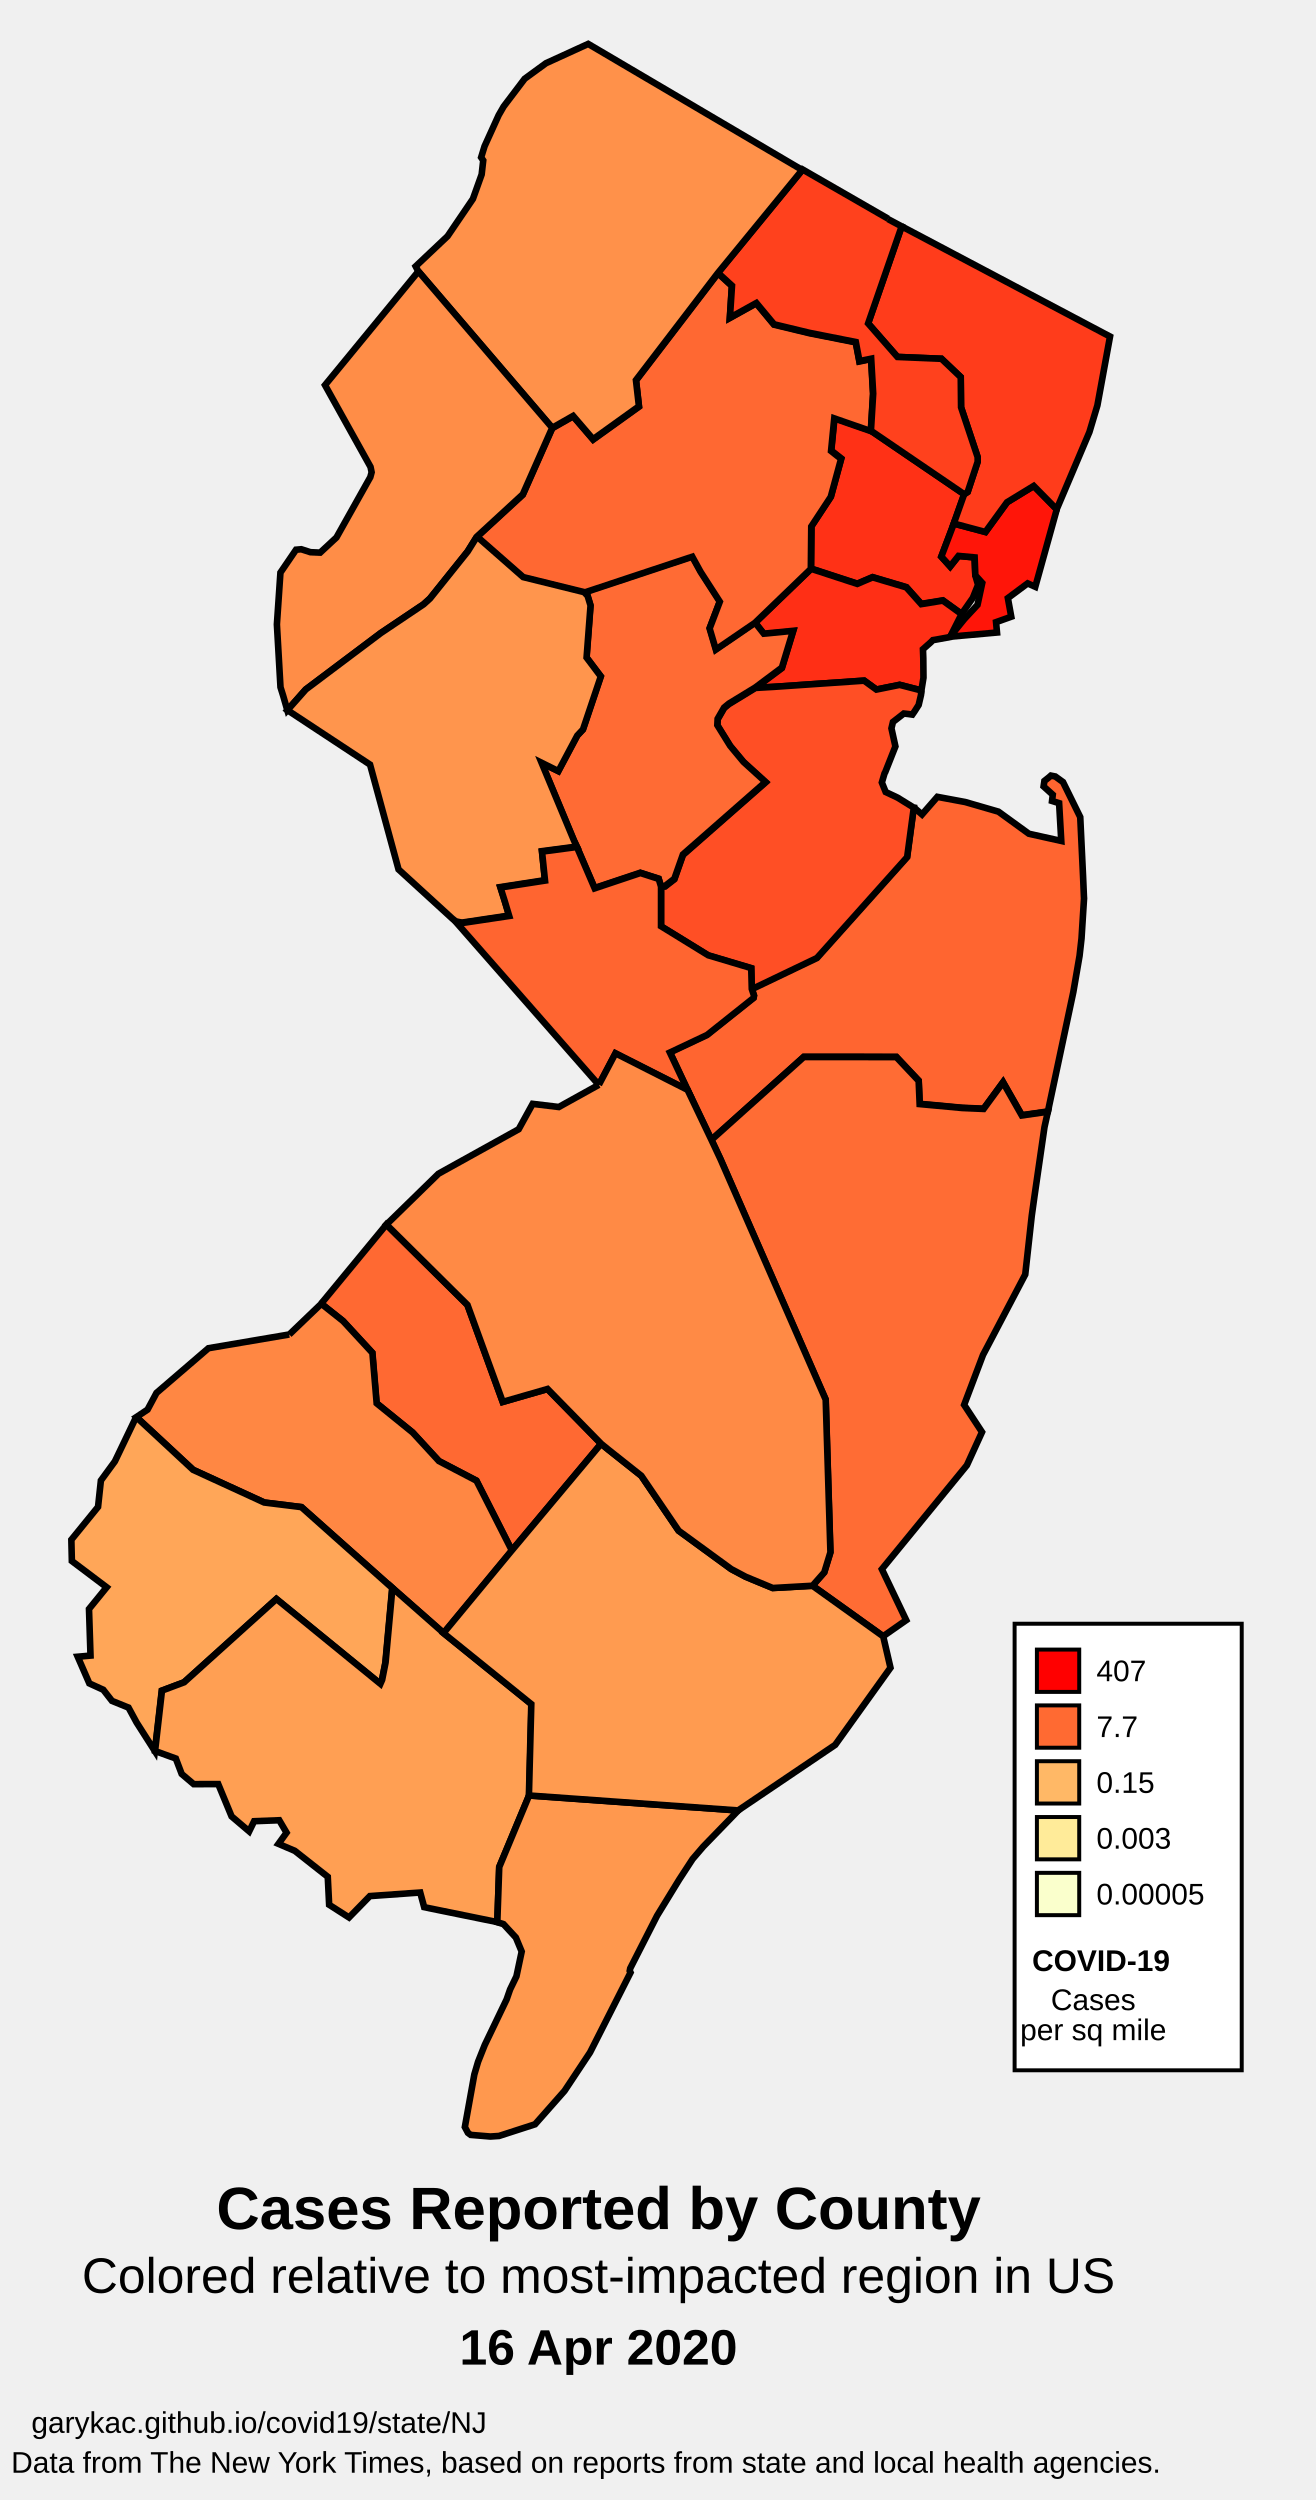
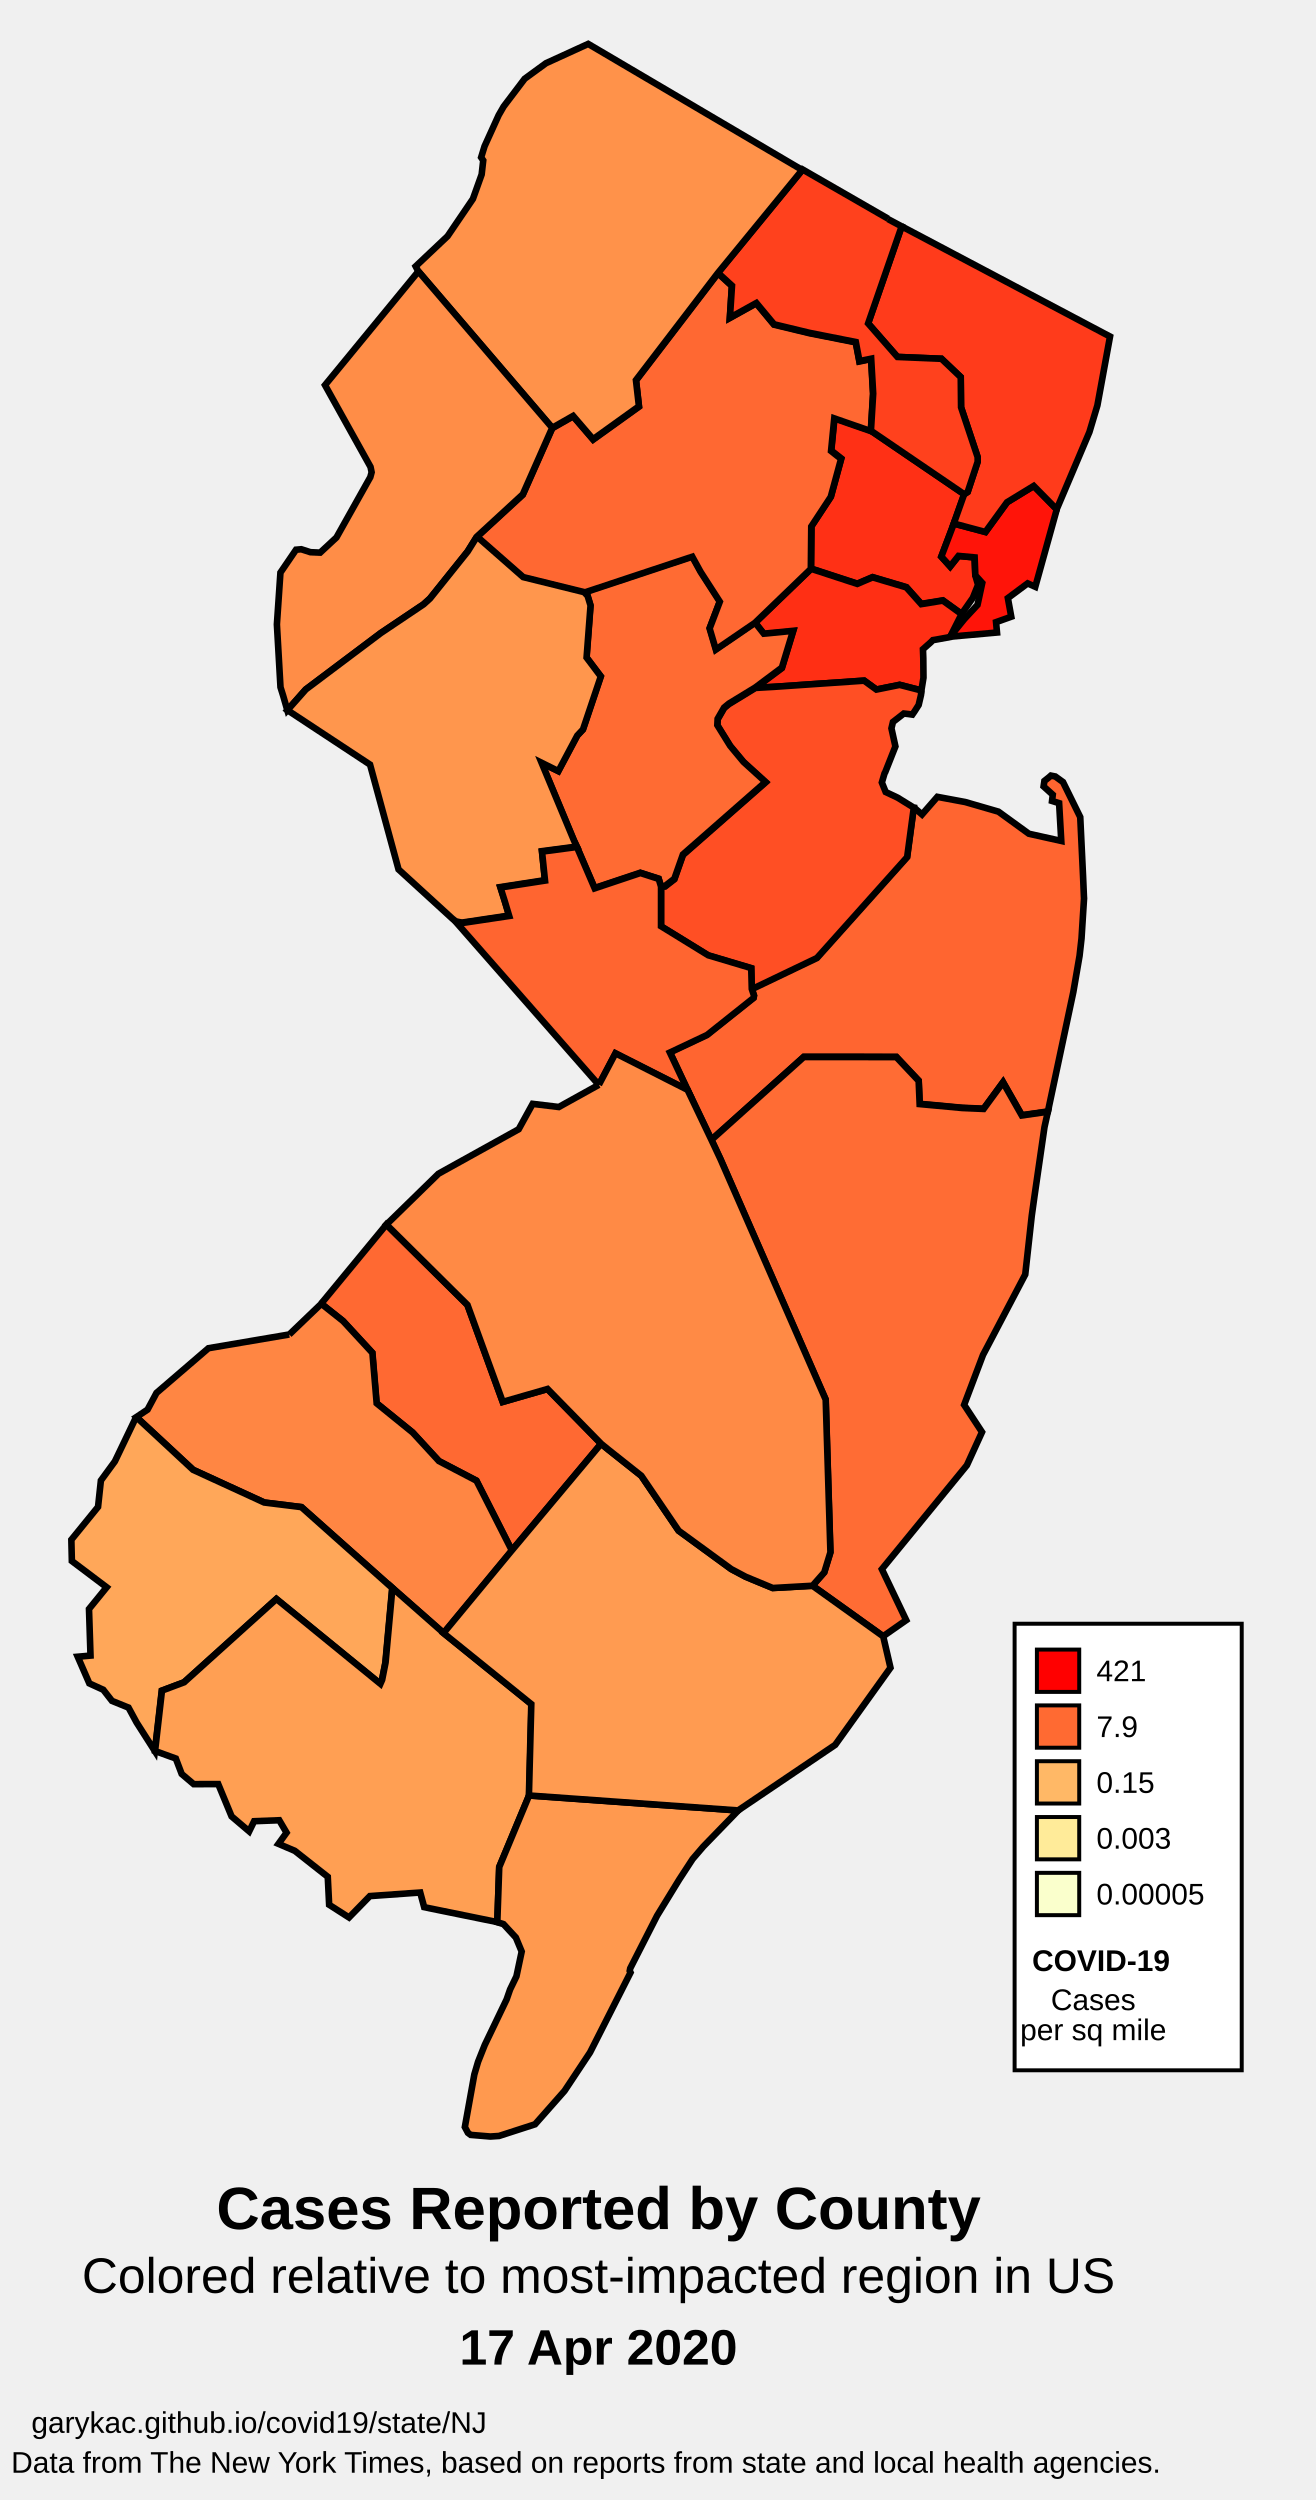
<svg xmlns="http://www.w3.org/2000/svg" width="330" height="627.07" version="1.0" id="svg2">
  <defs id="defs9439" />
  <style id="style6">
  #counties {fill:#d0d0d0;stroke:#000;stroke-width:.178;} 
  #borders {fill:none;stroke:#221e1f;stroke-width:.891;} 
  #separator {fill:none;stroke:#a9a9a9;stroke-width:2.318;}
  #legend-1 {fill:#ff0000;}
  #legend-2 {fill:#ff6a32;}
  #legend-3 {fill:#ffb866;}
  #legend-4 {fill:#ffeb99;}
  #legend-5 {fill:#faffcc;}
  #c34041 {fill:#ff8d47;}
-   #c34039 {fill:#ff2f15;}
-   #c34019 {fill:#ff954d;}
+   #c34039 {fill:#ff2f14;}
+   #c34019 {fill:#ff964d;}
  #c34011 {fill:#ff9f53;}
-   #c34013 {fill:#ff3116;}
-   #c34015 {fill:#ff8743;}
-   #c34017 {fill:#ff1509;}
-   #c34009 {fill:#ff984e;}
-   #c34003 {fill:#ff3c1b;}
-   #c34001 {fill:#ff9b50;}
+   #c34013 {fill:#ff3015;}
+   #c34015 {fill:#ff8643;}
+   #c34017 {fill:#ff1409;}
+   #c34009 {fill:#ff994f;}
+   #c34003 {fill:#ff3b1b;}
+   #c34001 {fill:#ff9b51;}
  #c34007 {fill:#ff6932;}
  #c34005 {fill:#ff8a45;}
  #c34021 {fill:#ff6530;}
  #c34025 {fill:#ff6530;}
-   #c34037 {fill:#ff914a;}
-   #c34035 {fill:#ff6b34;}
-   #c34033 {fill:#ffa658;}
+   #c34037 {fill:#ff924a;}
+   #c34035 {fill:#ff6b33;}
+   #c34033 {fill:#ffa759;}
  #c34031 {fill:#ff411d;}
-   #c34023 {fill:#ff4f25;}
+   #c34023 {fill:#ff4f24;}
  #c34027 {fill:#ff6832;}
  #c34029 {fill:#ff6c34;}
 </style>
  <g id="layer1" style="display:inline" transform="translate(0,1.0703125e-5)">
    <g id="g10509" transform="translate(-622.3246,8.460373)">
      <rect y="398.82" x="876.817" height="112.008" width="56.966" id="rect10421" style="fill:#ffffff;fill-opacity:1;stroke:#000000;stroke-width:1;stroke-linecap:round;stroke-linejoin:miter;stroke-miterlimit:4;stroke-dasharray:none;stroke-dashoffset:0;stroke-opacity:1" />
      <rect y="405.301" x="882.409" height="10.615" width="10.615" id="legend-1" style="stroke:#000000;stroke-width:1" />
      <rect style="stroke:#000000;stroke-width:1" id="legend-2" width="10.615" height="10.615" x="882.409" y="419.301" />
      <rect y="433.301" x="882.409" height="10.615" width="10.615" id="legend-3" style="stroke:#000000;stroke-width:1" />
      <rect style="stroke:#000000;stroke-width:1" id="legend-4" width="10.615" height="10.615" x="882.409" y="447.301" />
      <rect y="461.301" x="882.409" height="10.615" width="10.615" id="legend-5" style="stroke:#000000;stroke-width:1" />
      <text id="text10456" y="413.239" x="897.338" style="font-style:normal;font-weight:normal;font-size:7.5px;line-height:125%;font-family:sans-serif;letter-spacing:0px;word-spacing:0px;fill:#000000;fill-opacity:1;stroke:none;stroke-width:1px;stroke-linecap:butt;stroke-linejoin:miter;stroke-opacity:1" xml:space="preserve">
-         <tspan style="font-style:normal;font-variant:normal;font-weight:normal;font-stretch:normal;font-family:Arial;-inkscape-font-specification:Arial" y="413.239" x="897.338" id="tspan10458">407</tspan>
+         <tspan style="font-style:normal;font-variant:normal;font-weight:normal;font-stretch:normal;font-family:Arial;-inkscape-font-specification:Arial" y="413.239" x="897.338" id="tspan10458">421</tspan>
      </text>
      <text xml:space="preserve" style="font-style:normal;font-weight:normal;font-size:7.5px;line-height:125%;font-family:sans-serif;letter-spacing:0px;word-spacing:0px;fill:#000000;fill-opacity:1;stroke:none;stroke-width:1px;stroke-linecap:butt;stroke-linejoin:miter;stroke-opacity:1" x="897.338" y="427.239" id="text10460">
-         <tspan id="tspan10462" x="897.338" y="427.239" style="font-style:normal;font-variant:normal;font-weight:normal;font-stretch:normal;font-family:Arial;-inkscape-font-specification:Arial">7.7</tspan>
+         <tspan id="tspan10462" x="897.338" y="427.239" style="font-style:normal;font-variant:normal;font-weight:normal;font-stretch:normal;font-family:Arial;-inkscape-font-specification:Arial">7.9</tspan>
      </text>
      <text id="text10464" y="441.239" x="897.338" style="font-style:normal;font-weight:normal;font-size:7.5px;line-height:125%;font-family:sans-serif;letter-spacing:0px;word-spacing:0px;fill:#000000;fill-opacity:1;stroke:none;stroke-width:1px;stroke-linecap:butt;stroke-linejoin:miter;stroke-opacity:1" xml:space="preserve">
        <tspan style="font-style:normal;font-variant:normal;font-weight:normal;font-stretch:normal;font-family:Arial;-inkscape-font-specification:Arial" y="441.239" x="897.338" id="tspan10466">0.15</tspan>
      </text>
      <text xml:space="preserve" style="font-style:normal;font-weight:normal;font-size:7.5px;line-height:125%;font-family:sans-serif;letter-spacing:0px;word-spacing:0px;fill:#000000;fill-opacity:1;stroke:none;stroke-width:1px;stroke-linecap:butt;stroke-linejoin:miter;stroke-opacity:1" x="897.338" y="455.239" id="text10468">
        <tspan id="tspan10470" x="897.338" y="455.239" style="font-style:normal;font-variant:normal;font-weight:normal;font-stretch:normal;font-family:Arial;-inkscape-font-specification:Arial">0.003</tspan>
      </text>
      <text id="text10472" y="469.239" x="897.338" style="font-style:normal;font-weight:normal;font-size:7.5px;line-height:125%;font-family:sans-serif;letter-spacing:0px;word-spacing:0px;fill:#000000;fill-opacity:1;stroke:none;stroke-width:1px;stroke-linecap:butt;stroke-linejoin:miter;stroke-opacity:1" xml:space="preserve">
        <tspan style="font-style:normal;font-variant:normal;font-weight:normal;font-stretch:normal;font-family:Arial;-inkscape-font-specification:Arial" y="469.239" x="897.338" id="tspan10474">0.00005</tspan>
      </text>
      <g transform="translate(0,-2.192453)" id="g10492">
        <text xml:space="preserve" style="font-style:normal;font-weight:normal;font-size:7.5px;line-height:125%;font-family:sans-serif;text-align:center;letter-spacing:0px;word-spacing:0px;text-anchor:middle;fill:#000000;fill-opacity:1;stroke:none;stroke-width:1px;stroke-linecap:butt;stroke-linejoin:miter;stroke-opacity:1" x="905.319" y="497.919" id="text10480">
          <tspan id="tspan10482" x="905.319" y="497.919" style="font-style:normal;font-variant:normal;font-weight:normal;font-stretch:normal;font-family:Arial;-inkscape-font-specification:Arial;text-align:center;text-anchor:middle">Cases</tspan>
        </text>
        <text id="text10484" y="505.458" x="905.319" style="font-style:normal;font-weight:normal;font-size:7.5px;line-height:125%;font-family:sans-serif;text-align:center;letter-spacing:0px;word-spacing:0px;text-anchor:middle;fill:#000000;fill-opacity:1;stroke:none;stroke-width:1px;stroke-linecap:butt;stroke-linejoin:miter;stroke-opacity:1" xml:space="preserve">
          <tspan style="font-style:normal;font-variant:normal;font-weight:normal;font-stretch:normal;font-family:Arial;-inkscape-font-specification:Arial;text-align:center;text-anchor:middle" y="505.458" x="905.319" id="tspan10486">per sq mile</tspan>
        </text>
      </g>
      <text id="text10488" y="485.919" x="905.319" style="font-style:normal;font-weight:normal;font-size:7.5px;line-height:125%;font-family:sans-serif;text-align:center;letter-spacing:0px;word-spacing:0px;text-anchor:middle;fill:#000000;fill-opacity:1;stroke:none;stroke-width:1px;stroke-linecap:butt;stroke-linejoin:miter;stroke-opacity:1" xml:space="preserve">
        <tspan style="font-style:normal;font-variant:normal;font-weight:bold;font-stretch:normal;font-family:Arial;-inkscape-font-specification:'Arial Bold';text-align:center;text-anchor:middle" y="485.919" x="905.319" id="tspan10490">COVID-19</tspan>
      </text>
    </g>
    <text xml:space="preserve" style="font-style:normal;font-weight:normal;font-size:7.5px;line-height:125%;font-family:sans-serif;text-align:center;letter-spacing:0px;word-spacing:0px;text-anchor:middle;fill:#000000;fill-opacity:1;stroke:none;stroke-width:1px;stroke-linecap:butt;stroke-linejoin:miter;stroke-opacity:1" x="151.849" y="620.237" id="text10498">
      <tspan id="tspan10500" x="151.849" y="620.237" style="font-style:normal;font-variant:normal;font-weight:normal;font-stretch:normal;font-family:Arial;-inkscape-font-specification:Arial;text-align:center;text-anchor:middle">Data from The New York Times, based on reports from state and local health agencies.</tspan>
    </text>
    <g id="g10510" transform="translate(-504.6264,0.4679467)">
      <text xml:space="preserve" style="font-style:normal;font-weight:normal;font-size:7.5px;line-height:125%;font-family:sans-serif;text-align:center;letter-spacing:0px;word-spacing:0px;text-anchor:middle;fill:#000000;fill-opacity:1;stroke:none;stroke-width:1px;stroke-linecap:butt;stroke-linejoin:miter;stroke-opacity:1" x="661.613" y="558.64" id="text10502">
        <tspan id="tspan10504" x="661.613" y="558.64" style="font-style:normal;font-variant:normal;font-weight:bold;font-stretch:normal;font-size:15px;font-family:Arial;-inkscape-font-specification:'Arial Bold';text-align:center;text-anchor:middle">Cases Reported by County</tspan>
      </text>
      <text id="text10506" y="574.64" x="661.57" style="font-style:normal;font-weight:normal;font-size:7.5px;line-height:125%;font-family:sans-serif;text-align:center;letter-spacing:0px;word-spacing:0px;text-anchor:middle;fill:#000000;fill-opacity:1;stroke:none;stroke-width:1px;stroke-linecap:butt;stroke-linejoin:miter;stroke-opacity:1" xml:space="preserve">
        <tspan style="font-style:normal;font-variant:normal;font-weight:normal;font-stretch:normal;font-size:12.5px;font-family:Arial;-inkscape-font-specification:Arial;text-align:center;text-anchor:middle" y="574.64" x="661.57" id="tspan10508">Colored relative to most-impacted region in US</tspan>
      </text>
      <text xml:space="preserve" style="font-style:normal;font-weight:normal;font-size:7.5px;line-height:125%;font-family:sans-serif;text-align:center;letter-spacing:0px;word-spacing:0px;text-anchor:middle;fill:#000000;fill-opacity:1;stroke:none;stroke-width:1px;stroke-linecap:butt;stroke-linejoin:miter;stroke-opacity:1" x="661.57" y="592.64" id="text10536">
-         <tspan id="tspan10538" x="661.57" y="592.64" style="font-style:normal;font-variant:normal;font-weight:bold;font-stretch:normal;font-size:12.5px;font-family:Arial;-inkscape-font-specification:'Arial Bold';text-align:center;text-anchor:middle">16 Apr 2020</tspan>
+         <tspan id="tspan10538" x="661.57" y="592.64" style="font-style:normal;font-variant:normal;font-weight:bold;font-stretch:normal;font-size:12.5px;font-family:Arial;-inkscape-font-specification:'Arial Bold';text-align:center;text-anchor:middle">17 Apr 2020</tspan>
      </text>
    </g>
    <text id="text10516" y="610.237" x="7.866" style="font-style:normal;font-weight:normal;font-size:7.5px;line-height:125%;font-family:sans-serif;text-align:end;letter-spacing:0px;word-spacing:0px;text-anchor:end;fill:#000000;fill-opacity:1;stroke:none;stroke-width:1px;stroke-linecap:butt;stroke-linejoin:miter;stroke-opacity:1" xml:space="preserve">
      <tspan style="font-style:normal;font-variant:normal;font-weight:normal;font-stretch:normal;font-family:Arial;-inkscape-font-specification:Arial;text-align:start;text-anchor:start" y="610.237" x="7.866" id="tspan10518">garykac.github.io/covid19/state/NJ</tspan>
    </text>
  </g>
  <g id="layer2" style="display:inline;fill:#fff;stroke:#000;stroke-width:.178;" transform="translate(0,1.0703125e-5)">
    <g id="g25761" transform="matrix(9.136597,1.812447,-1.812447,9.136597,-7596.108,-3365.373)">
      <path id="c34025" d="m 898.58,212.247 0.259,0.148 0.313,-0.546 0.762,-0.009 0.929,0.08 0.919,0.424 0.894,0.021 -0.255,-0.987 -0.198,-0.021 -0.014,-0.169 -0.286,-0.171 -0.007,-0.149 0.089,-0.105 0.055,-0.07 0.121,0 0.232,0.107 0.639,0.835 0.385,1.55 0.13,0.535 0.011,0.04 0.144,1.075 0.039,0.467 0.025,0.99 -0.045,3.287 -0.669,0.236 -0.669,-0.774 -0.374,0.802 -0.571,0.088 -1.144,0.119 -0.148,-0.609 -0.715,-0.51 -2.444,0.483 -2.007,2.676 -0.893,-1.196 -0.665,-0.901 0.891,-0.659 1.034,-1.221 0,-0.06 -0.095,-0.168 1.559,-1.166 1.854,-3.136 -0.084,-1.347" style="stroke:#000" />
      <path id="c34029" d="m 894.98,222.097 2.007,-2.676 2.444,-0.483 0.715,0.51 0.148,0.609 1.144,-0.119 0.571,-0.088 0.374,-0.802 0.669,0.774 0.669,-0.235 -0.009,0.426 0.098,1.879 0.03,0.523 0.136,1.59 -0.694,2.345 -0.237,1.418 0.615,0.626 -0.226,0.956 -1.701,3.19 0.91,1.219 -0.524,0.546 -2.134,-0.967 0.241,-0.415 0.057,-0.562 -0.925,-4.009 -4.042,-5.804 -0.337,-0.458" style="stroke:#000" />
      <path id="c34013" d="m 895.48,202.527 2.797,1.189 -0.121,0.829 -0.158,0.939 0.285,0.213 0.165,-0.321 0.434,-0.045 0.112,0.469 0.122,0.237 -0.07,0.371 -0.211,0.481 -0.566,-0.259 -0.552,0.206 -0.482,-0.364 -0.945,-0.088 -0.37,0.253 -1.3,-0.157 -0.211,-1.122 0.359,-0.884 0.074,-1.059 -0.306,-0.156 -0.086,-0.878 1.032,0.144" style="stroke:#000" />
      <path id="c34039" d="m 894.62,206.487 1.3,0.157 0.37,-0.253 0.945,0.088 0.482,0.364 0.552,-0.206 0.566,0.259 -0.186,0.666 -0.356,0.141 -0.08,0.03 -0.039,0.06 -0.176,0.232 0.056,0.236 0.107,0.515 0.012,0.346 -0.604,-0.034 -0.589,0.246 -0.371,-0.171 -2.349,0.636 -0.483,0.125 0.595,-0.661 0.103,-1.03 -0.758,0.228 -0.293,-0.251 1.196,-1.719" style="stroke:#000" />
      <path id="c34017" d="m 900.8,203.627 -0.162,2.161 -0.22,-0.05 -0.445,0.492 0.187,0.474 -0.373,0.223 0.079,0.269 -1.218,0.357 0.287,-0.545 0.272,-0.441 0.01,-0.602 -0.223,-0.167 -0.112,-0.469 -0.434,0.045 -0.165,0.321 -0.285,-0.213 0.158,-0.939 0.88,0.058 0.415,-0.899 0.62,-0.571 0.729,0.496" style="stroke:#000" />
      <path id="c34003" d="m 895.22,196.967 6.081,1.819 0.027,1.884 -0.071,0.747 -0.46,2.211 -0.729,-0.496 -0.62,0.571 -0.415,0.899 -0.88,-0.058 0.121,-0.829 0.08,-0.08 0.105,-0.85 -0.025,-0.122 -0.699,-1.228 -0.166,-0.795 -0.605,-0.384 -1.173,0.182 -0.95,-0.732 0.378,-2.739" style="stroke:#000" />
      <path id="c34023" d="m 898.17,209.117 0.016,0.129 -0.009,0.273 -0.076,0.195 -0.041,0.094 -0.112,0.006 -0.119,0.01 -0.242,0.28 -0.007,0.176 0.2,0.457 -0.135,0.737 -0.011,0.03 -0.023,0.257 0.151,0.231 0.343,0.086 0.471,0.176 0.01,0 0.084,1.347 -1.854,3.136 -1.559,1.166 -0.124,-0.548 -1.204,-0.114 -1.398,-0.52 -0.207,-1.046 0.105,-0.03 0.209,-0.241 0.099,-0.686 1.802,-2.349 -0.687,-0.414 -0.435,-0.353 -0.449,-0.481 -0.025,-0.168 0.112,-0.331 0.105,-0.129 0.617,-0.568 0.483,-0.125 2.349,-0.636 0.371,0.171 0.589,-0.246 0.604,0.034" style="stroke:#000" />
      <path id="c34035" d="m 893.42,208.197 0.293,0.251 0.758,-0.228 -0.103,1.03 -0.595,0.661 -0.617,0.568 -0.105,0.129 -0.112,0.331 0.025,0.168 0.449,0.481 0.435,0.353 0.687,0.414 -1.802,2.349 -0.099,0.686 -0.209,0.241 -0.105,0.03 -0.102,-0.191 -0.515,-0.06 -1.127,0.644 -0.69,-1.004 -0.107,-0.144 -1.263,-1.884 0.487,0.132 0.313,-1.038 0.119,-0.191 0.193,-1.494 -0.475,-0.424 -0.168,-1.395 -0.128,-0.24 -0.112,-0.08 2.676,-1.519 0.299,0.356 0.664,0.688 -0.129,0.761 0.275,0.524 0.891,-0.909" style="stroke:#000" />
      <path id="c34027" d="m 890.61,199.167 0.438,0.266 0.113,0.856 0.621,-0.526 0.58,0.47 0.98,0.04 1.272,0 0.196,0.485 0.297,-0.125 0.236,0.911 0.135,0.993 -1.032,-0.144 0.086,0.878 0.306,0.156 -0.074,1.059 -0.359,0.884 0.211,1.122 -1.196,1.719 -0.891,0.909 -0.275,-0.524 0.129,-0.761 -0.664,-0.688 -0.299,-0.356 -2.676,1.519 -1.688,-0.078 -1.431,-0.828 0.994,-1.361 0.429,-1.911 0.491,-0.425 0.65,0.51 1.038,-1.109 -0.216,-0.676 1.599,-3.251" style="stroke:#000" />
      <path id="c34031" d="m 894.82,196.847 0.401,0.121 -0.378,2.739 0.95,0.732 1.173,-0.182 0.605,0.384 0.166,0.795 0.699,1.228 0.025,0.122 -0.105,0.85 -0.08,0.08 -2.797,-1.189 -0.135,-0.993 -0.236,-0.911 -0.297,0.125 -0.196,-0.485 -1.272,0 -0.98,-0.04 -0.58,-0.47 -0.621,0.526 -0.113,-0.856 -0.438,-0.266 1.694,-3.173 2.516,0.852" style="stroke:#000" />
      <path id="c34037" d="m 892.3,195.997 -1.694,3.173 -1.599,3.251 0.216,0.676 -1.038,1.109 -0.65,-0.51 -0.491,0.425 -4.356,-3.432 -0.096,-0.119 0.685,-0.963 0.474,-1.118 0.103,-0.692 -0.032,-0.378 -0.071,-0.07 0.032,-0.313 0.209,-0.892 0.087,-0.257 0.41,-0.843 0.481,-0.522 1.014,-0.731 6.315,2.209" style="stroke:#000" />
      <path id="c34041" d="m 882.69,200.687 4.356,3.432 -0.429,1.911 -0.994,1.361 -0.166,0.44 -0.749,1.439 -0.137,0.185 -0.979,0.983 -1.688,1.884 -0.376,0.644 -0.187,-0.362 -0.114,-0.209 -0.424,-1.64 -0.178,-1.387 0.292,-0.686 0.136,-0.04 0.257,0.03 0.26,-0.04 0.351,-0.486 0.578,-1.771 0.009,-0.135 -0.057,-0.136 -1.631,-1.922 1.872,-3.496" style="stroke:#000" />
      <path id="c34019" d="m 885.63,207.387 1.431,0.828 1.688,0.078 0.112,0.08 0.128,0.24 0.168,1.395 0.475,0.424 -0.193,1.494 -0.119,0.191 -0.313,1.038 -0.487,-0.132 1.263,1.884 0.107,0.144 -0.896,0.304 0.231,0.75 -1.141,0.416 0.179,0.327 0.201,0.379 -1.211,0.435 -0.168,0 -0.114,-0.06 -1.671,-1.013 -1.302,-2.619 -2.466,-1.005 0.376,-0.644 1.688,-1.884 0.979,-0.983 0.137,-0.185 0.749,-1.439 0.166,-0.44" style="stroke:#000" />
      <path id="c34021" d="m 889.89,215.057 0.69,1.004 1.127,-0.644 0.515,0.06 0.102,0.191 0.207,1.046 1.398,0.52 1.204,0.114 0.124,0.548 0.095,0.168 0,0.06 -1.034,1.221 -0.891,0.659 0.665,0.901 -2.096,-0.588 -0.273,0.918 -4.636,-3.561 0.168,0 1.211,-0.435 -0.201,-0.379 -0.179,-0.327 1.141,-0.416 -0.231,-0.75 0.896,-0.304" style="stroke:#000" />
      <path id="c34007" d="m 885.53,228.467 1.309,-2.433 2.562,1.698 1.44,2.377 1.115,-0.576 1.705,1.167 -1.801,3.288 -1.304,-1.662 -1.094,-0.321 -0.843,-0.617 -1.105,-0.583 -0.377,-1.311 -0.94,-0.685 -0.667,-0.344" style="stroke:#000" />
      <path id="c34015" d="m 884.85,229.447 0.686,-0.981 0.667,0.344 0.94,0.685 0.377,1.311 1.105,0.583 0.843,0.617 1.094,0.321 1.304,1.662 -1.371,2.54 -1.592,-0.925 -2.823,-1.661 -1.006,0.073 -2.052,-0.491 -1.777,-1.097 0.256,-0.255 0.149,-0.489 1.138,-1.452 2.061,-0.786" style="stroke:#000" />
      <path id="c34033" d="m 881.24,232.427 1.777,1.097 2.052,0.491 1.006,-0.073 2.823,1.661 0.21,2.007 0,0.476 -0.025,0.113 -3.19,-1.696 -2.002,2.684 -0.542,0.336 0.134,1.632 -0.632,-0.66 -0.291,-0.351 -0.473,-0.091 -0.287,-0.248 -0.402,-0.095 -0.447,-0.644 0.332,-0.097 -0.284,-1.223 0.353,-0.666 -1.057,-0.511 -0.125,-0.56 0.533,-1.007 -0.063,-0.712 0.269,-0.578 0.329,-1.282" style="stroke:#000" />
      <path id="c34011" d="m 893.6,240.367 -0.413,2.044 0.238,1.466 -2.01,-0.011 -0.182,-0.367 -1.311,0.359 -0.439,0.674 -0.591,-0.232 -0.183,-0.731 -1.006,-0.513 -0.469,-0.099 0.155,-0.338 -0.258,-0.29 -0.658,0.157 -0.078,0.294 -0.543,-0.303 -0.522,-0.783 -0.648,0.13 -0.37,-0.206 -0.236,-0.377 -0.588,-0.09 -0.134,-1.632 0.542,-0.336 2.002,-2.684 3.19,1.696 0.025,-0.113 0,-0.476 -0.21,-2.007 1.592,0.925 2.692,1.415 0.416,2.426" style="stroke:#000" />
      <path id="c34009" d="m 893.6,240.367 5.604,-0.701 -0.733,1.134 -0.218,0.387 -0.248,0.617 -0.394,1.067 -0.433,1.53 0,0.07 0.007,0.01 0.023,0.03 -0.651,2.323 -0.472,1.148 -0.604,1.038 -0.891,0.497 -0.225,0.06 -0.53,0.06 -0.082,-0.04 -0.112,-0.137 -0.025,-1.437 0.032,-0.355 0.089,-0.481 0.339,-1.318 0.039,-0.28 0.099,-0.38 0.009,-0.682 -0.227,-0.339 -0.396,-0.289 -0.175,-0.02 -0.238,-1.466 0.413,-2.044" style="stroke:#000" />
      <path id="c34001" d="m 902.12,234.307 0.357,0.792 -1.056,2.326 -2.221,2.241 -5.604,0.701 -0.416,-2.426 -2.692,-1.415 1.371,-2.54 1.801,-3.288 0.242,0.128 0.986,0.507 1.273,1.255 1.59,0.738 0.426,0.128 0.77,0.154 1.038,-0.268 2.134,0.967" style="stroke:#000" />
      <path id="c34005" d="m 891.72,221.227 0.273,-0.918 2.096,0.588 0.893,1.196 0.337,0.458 4.042,5.804 0.925,4.009 -0.057,0.562 -0.241,0.415 -1.038,0.268 -0.77,-0.154 -0.426,-0.128 -1.59,-0.738 -1.273,-1.255 -0.986,-0.507 -0.242,-0.128 -1.705,-1.167 -1.115,0.576 -1.44,-2.377 -2.562,-1.698 1.109,-1.616 1.885,-1.595 0.236,-0.743 0.707,-0.054 0.942,-0.797" style="stroke:#000" />
    </g>
  </g>
</svg>
